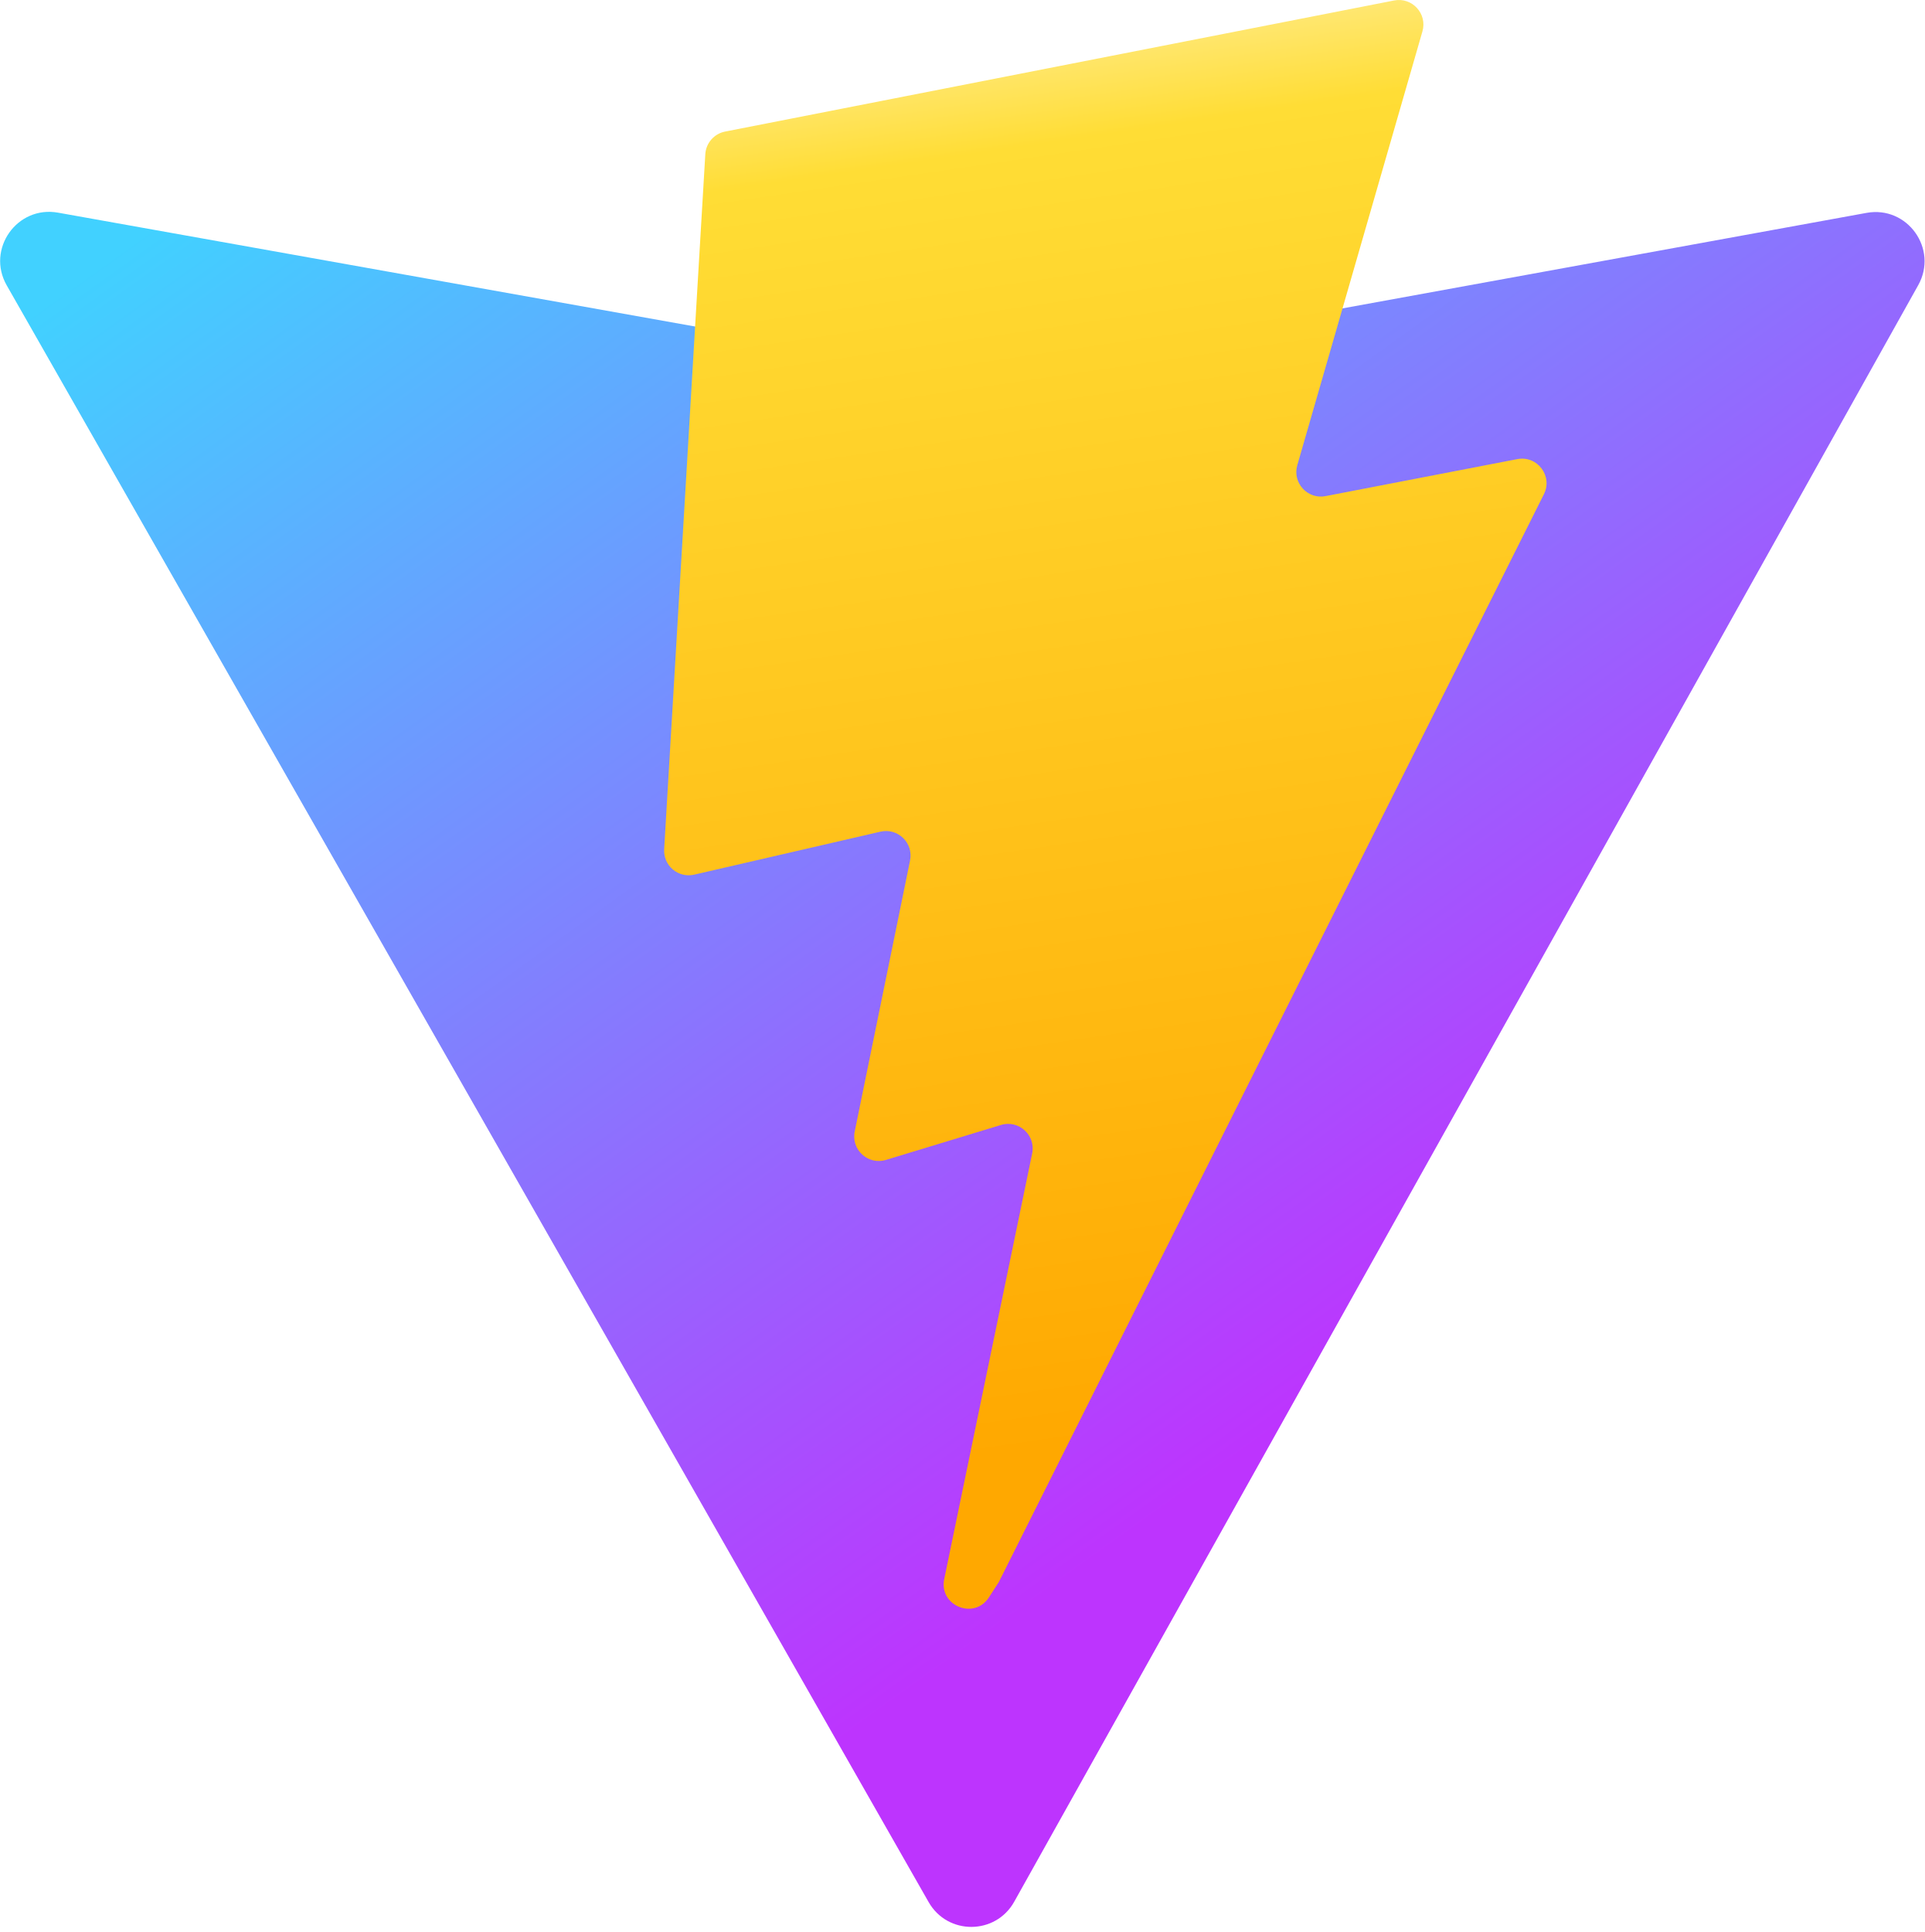
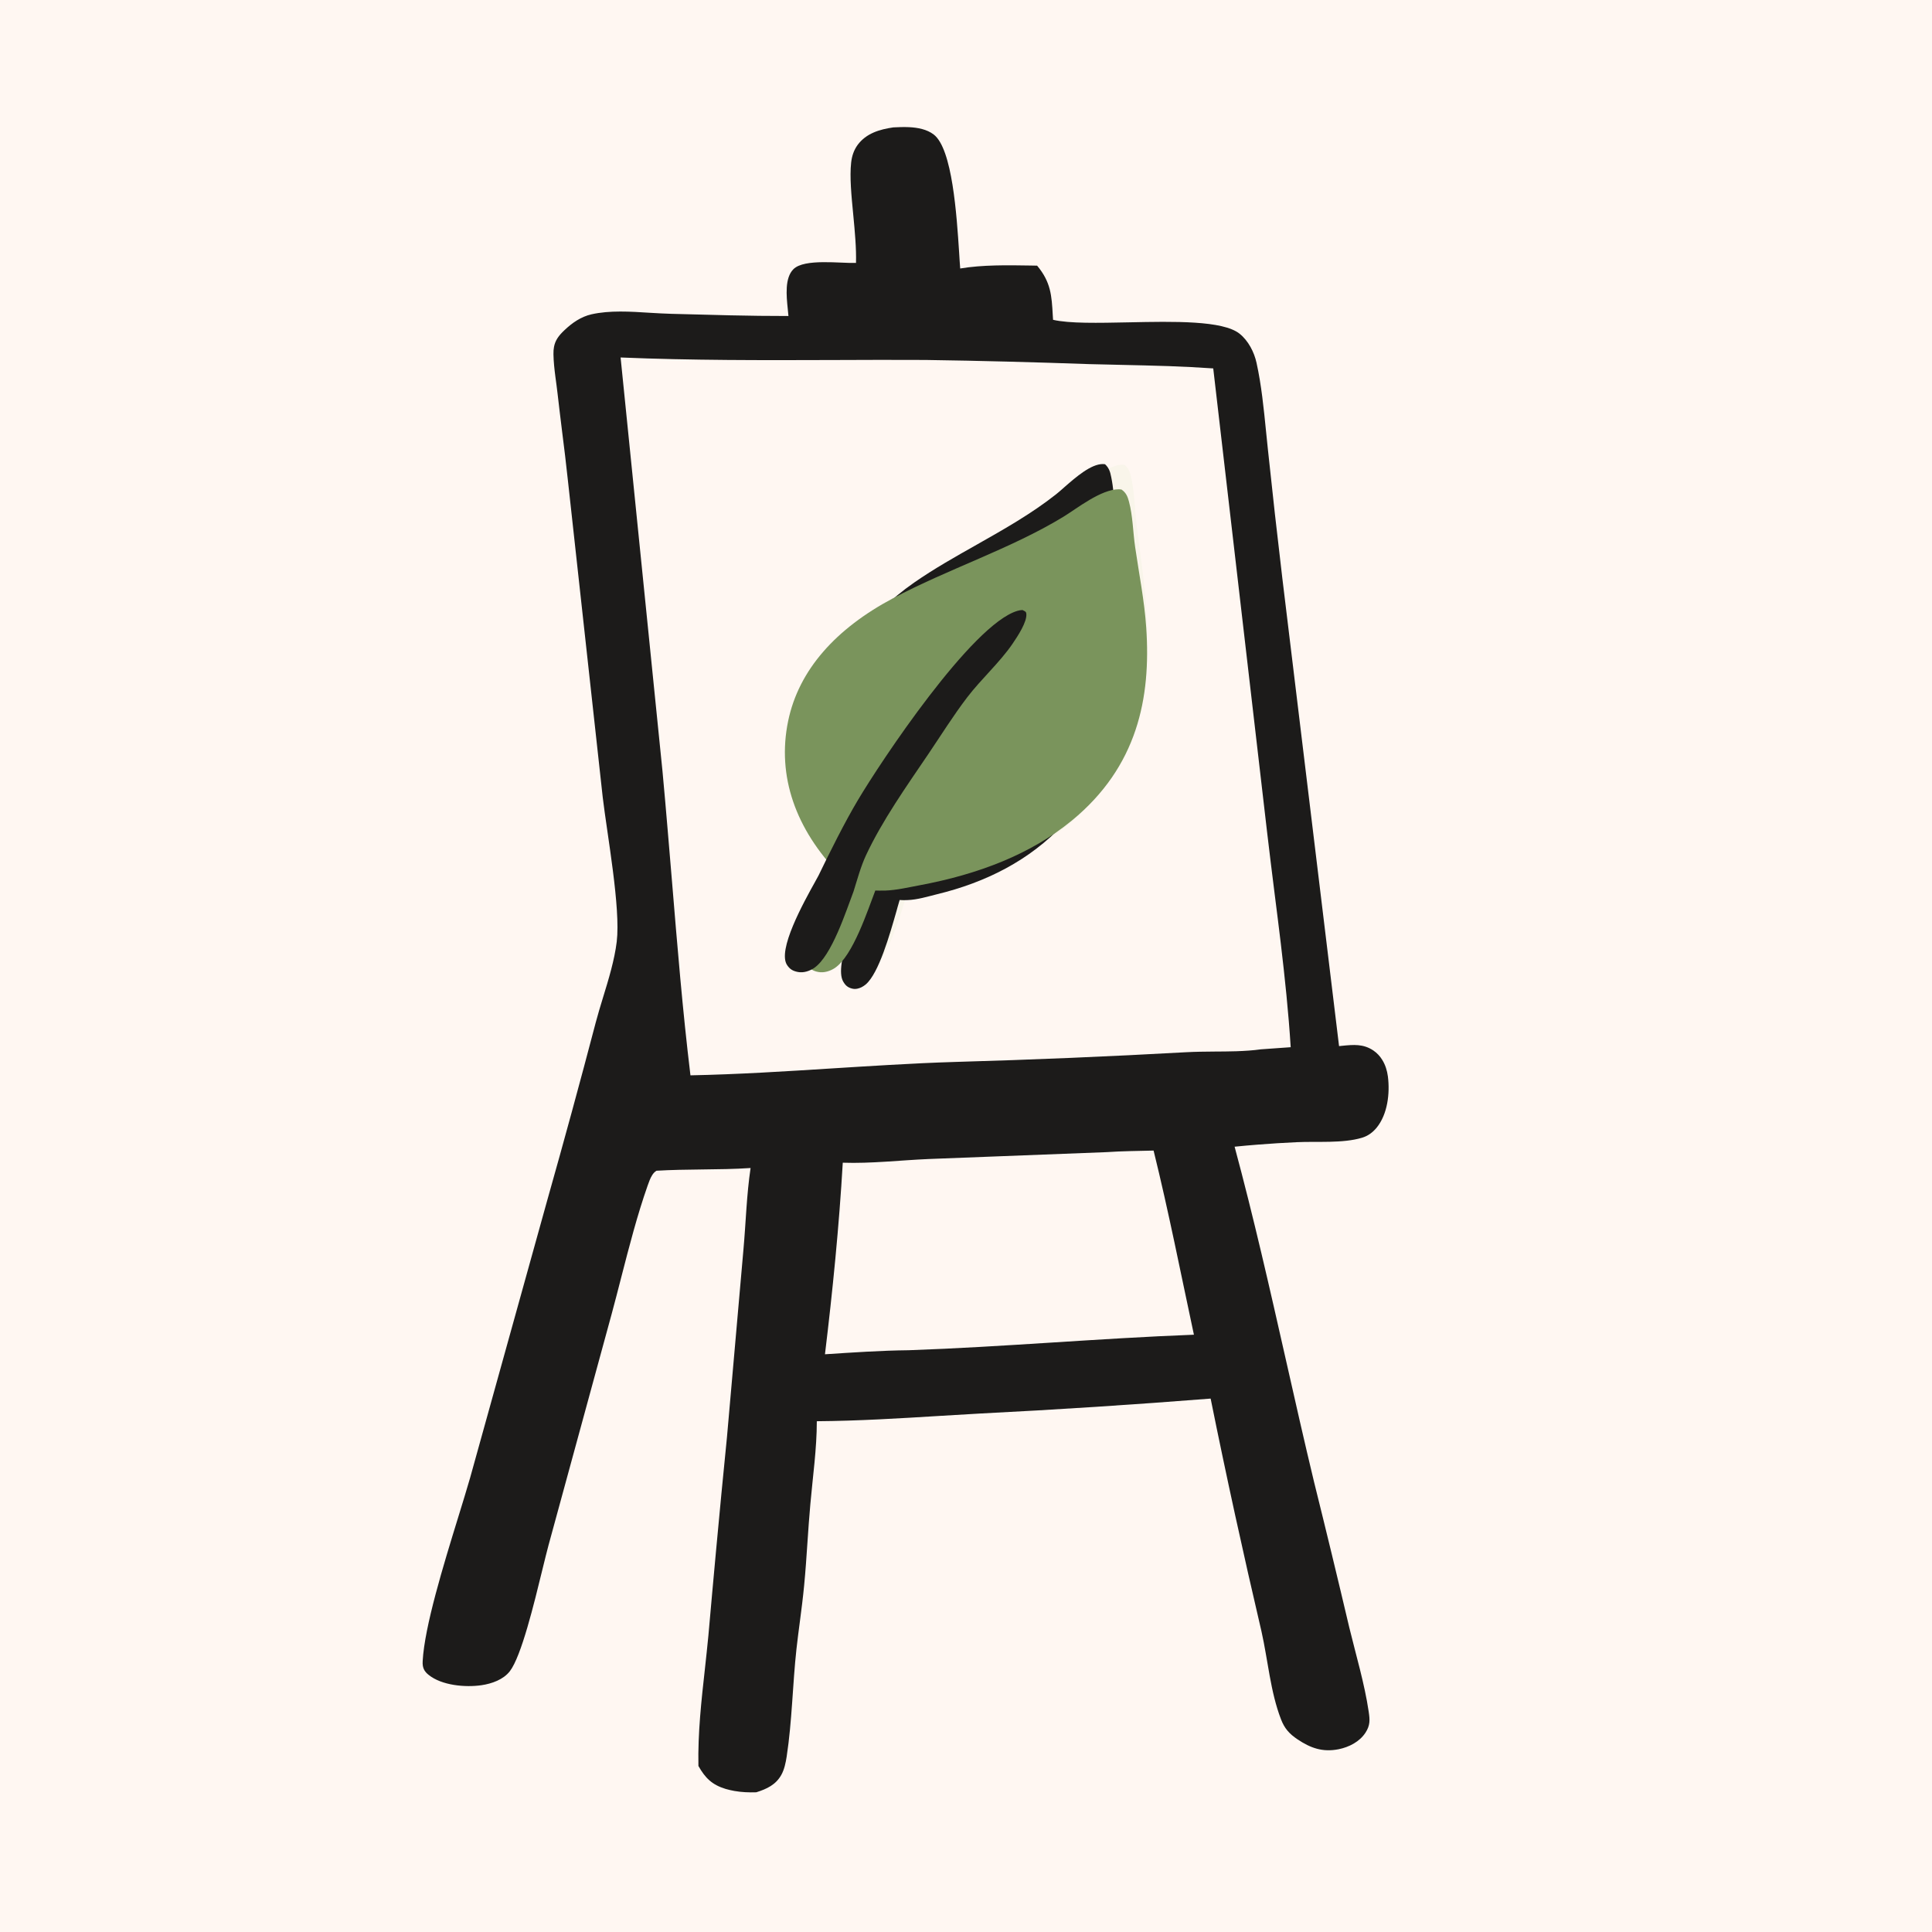
- <svg xmlns="http://www.w3.org/2000/svg" aria-hidden="true" role="img" class="iconify iconify--logos" width="31.88" height="32" preserveAspectRatio="xMidYMid meet" viewBox="0 0 256 257">
-   <defs>
-     <linearGradient id="IconifyId1813088fe1fbc01fb466" x1="-.828%" x2="57.636%" y1="7.652%" y2="78.411%">
-       <stop offset="0%" stop-color="#41D1FF" />
-       <stop offset="100%" stop-color="#BD34FE" />
-     </linearGradient>
-     <linearGradient id="IconifyId1813088fe1fbc01fb467" x1="43.376%" x2="50.316%" y1="2.242%" y2="89.03%">
-       <stop offset="0%" stop-color="#FFEA83" />
-       <stop offset="8.333%" stop-color="#FFDD35" />
-       <stop offset="100%" stop-color="#FFA800" />
-     </linearGradient>
-   </defs>
-   <path fill="url(#IconifyId1813088fe1fbc01fb466)" d="M255.153 37.938L134.897 252.976c-2.483 4.44-8.862 4.466-11.382.048L.875 37.958c-2.746-4.814 1.371-10.646 6.827-9.67l120.385 21.517a6.537 6.537 0 0 0 2.322-.004l117.867-21.483c5.438-.991 9.574 4.796 6.877 9.62Z" />
-   <path fill="url(#IconifyId1813088fe1fbc01fb467)" d="M185.432.063L96.44 17.501a3.268 3.268 0 0 0-2.634 3.014l-5.474 92.456a3.268 3.268 0 0 0 3.997 3.378l24.777-5.718c2.318-.535 4.413 1.507 3.936 3.838l-7.361 36.047c-.495 2.426 1.782 4.5 4.151 3.78l15.304-4.649c2.372-.72 4.652 1.36 4.15 3.788l-11.698 56.621c-.732 3.542 3.979 5.473 5.943 2.437l1.313-2.028l72.516-144.72c1.215-2.423-.88-5.186-3.54-4.672l-25.505 4.922c-2.396.462-4.435-1.77-3.759-4.114l16.646-57.705c.677-2.35-1.37-4.583-3.769-4.113Z" />
+ <svg xmlns="http://www.w3.org/2000/svg" width="32" height="32" viewBox="0 0 32 32" fill="none">
+   <rect width="32" height="32" fill="#FFF7F2" />
+   <path d="M11 13.189C11.037 13.581 11.072 13.974 11.108 14.366C11.084 14.101 11.061 13.837 11.036 13.572C11.024 13.444 11.012 13.318 11 13.189ZM18.694 6.105C18.685 6.105 18.677 6.105 18.669 6.104L18.674 6.105L18.694 6.105ZM14.543 14.4C13.909 13.615 13.634 12.691 13.799 11.732C13.953 10.836 14.495 10.12 15.316 9.595C15.663 9.373 16.032 9.181 16.399 8.989C16.877 8.741 17.354 8.492 17.783 8.178C17.825 8.147 17.874 8.108 17.926 8.066C18.125 7.905 18.385 7.696 18.593 7.697C18.605 7.697 18.616 7.7 18.628 7.701C18.646 7.716 18.661 7.732 18.673 7.748C18.695 7.777 18.708 7.808 18.719 7.842C18.726 7.864 18.731 7.887 18.736 7.91C18.773 8.076 18.787 8.25 18.8 8.422C18.808 8.515 18.815 8.607 18.826 8.699C18.835 8.779 18.846 8.86 18.856 8.94L18.88 9.119C18.924 9.447 18.969 9.775 18.987 10.103C19.056 11.327 18.861 12.523 17.909 13.463C17.315 14.049 16.552 14.399 15.708 14.589C15.544 14.626 15.372 14.675 15.202 14.681L15.168 14.682C15.133 14.683 15.098 14.682 15.062 14.681L15.028 14.789L15.009 14.849C14.892 15.232 14.701 15.851 14.473 16.031C14.452 16.048 14.428 16.064 14.402 16.076C14.378 16.087 14.352 16.096 14.326 16.1C14.311 16.103 14.295 16.105 14.279 16.104C14.265 16.104 14.25 16.102 14.236 16.099C14.156 16.081 14.116 16.044 14.078 15.981C13.925 15.721 14.321 14.875 14.495 14.503L14.543 14.4Z" fill="#F9F5EA" />
+   <path d="M15.053 2.106C15.202 2.113 15.352 2.142 15.464 2.227C15.775 2.462 15.846 3.57 15.886 4.179C15.893 4.286 15.898 4.379 15.904 4.447C16.273 4.385 16.686 4.392 17.067 4.398L17.178 4.4C17.407 4.674 17.419 4.899 17.437 5.218L17.442 5.297C17.712 5.36 18.189 5.349 18.693 5.339C19.444 5.323 20.255 5.307 20.531 5.527C20.677 5.644 20.773 5.832 20.812 6.009C20.893 6.375 20.932 6.767 20.97 7.148C20.98 7.253 20.991 7.357 21.002 7.459C21.076 8.164 21.155 8.869 21.239 9.573L22.179 17.327L22.227 17.322C22.417 17.303 22.58 17.287 22.748 17.4C22.809 17.442 22.857 17.494 22.893 17.553C22.945 17.635 22.975 17.731 22.988 17.83C23.023 18.108 22.984 18.457 22.799 18.681C22.735 18.757 22.659 18.814 22.561 18.844C22.239 18.941 21.819 18.902 21.48 18.918C21.267 18.928 21.052 18.941 20.839 18.958C20.709 18.968 20.579 18.98 20.449 18.993C20.764 20.162 21.032 21.344 21.299 22.526C21.451 23.199 21.603 23.873 21.764 24.542C21.964 25.346 22.159 26.152 22.349 26.959C22.46 27.417 22.601 27.885 22.67 28.351C22.69 28.487 22.696 28.576 22.617 28.698C22.52 28.848 22.345 28.938 22.171 28.973C21.905 29.025 21.706 28.953 21.491 28.809C21.354 28.717 21.275 28.628 21.217 28.476C21.041 28.021 21.001 27.495 20.894 27.021C20.594 25.74 20.312 24.454 20.052 23.165C18.782 23.265 17.512 23.348 16.24 23.412C16.02 23.424 15.799 23.438 15.578 23.451C14.896 23.493 14.21 23.535 13.529 23.54C13.529 23.997 13.462 24.458 13.422 24.913C13.403 25.124 13.388 25.336 13.374 25.547C13.358 25.785 13.342 26.023 13.319 26.261C13.3 26.459 13.275 26.656 13.249 26.854C13.229 27.006 13.209 27.159 13.192 27.312C13.127 27.904 13.12 28.503 13.03 29.093C13.014 29.195 12.992 29.306 12.941 29.398C12.85 29.561 12.701 29.631 12.526 29.686C12.406 29.69 12.283 29.685 12.164 29.664C12.115 29.655 12.066 29.644 12.018 29.63C11.792 29.561 11.68 29.448 11.568 29.25C11.557 28.705 11.617 28.167 11.677 27.628C11.696 27.45 11.716 27.271 11.733 27.092C11.774 26.622 11.817 26.153 11.86 25.684C11.918 25.056 11.978 24.429 12.041 23.802L12.314 20.694C12.334 20.47 12.347 20.245 12.363 20.02C12.379 19.794 12.399 19.569 12.432 19.346C12.164 19.364 11.894 19.367 11.625 19.37C11.374 19.373 11.123 19.376 10.873 19.391C10.844 19.409 10.821 19.434 10.803 19.463C10.769 19.515 10.748 19.58 10.727 19.637C10.555 20.126 10.423 20.64 10.292 21.148C10.238 21.357 10.185 21.566 10.129 21.771L9.086 25.591C9.06 25.688 9.026 25.824 8.988 25.98C8.846 26.563 8.635 27.433 8.445 27.68C8.338 27.819 8.147 27.887 7.977 27.912C7.708 27.952 7.315 27.917 7.098 27.74C7.065 27.714 7.044 27.689 7.028 27.662C7.004 27.619 6.997 27.573 7.001 27.51C7.032 26.942 7.343 25.929 7.589 25.131C7.664 24.887 7.733 24.663 7.786 24.479L9.062 19.888C9.34 18.905 9.609 17.92 9.868 16.933C9.903 16.801 9.944 16.665 9.986 16.528C10.081 16.219 10.178 15.901 10.215 15.598C10.282 15.037 10.056 13.823 9.983 13.205L9.406 7.956C9.377 7.681 9.343 7.405 9.308 7.129C9.283 6.925 9.258 6.722 9.235 6.519C9.225 6.427 9.211 6.333 9.199 6.24C9.183 6.116 9.169 5.991 9.167 5.867C9.166 5.822 9.169 5.782 9.176 5.746C9.196 5.639 9.251 5.561 9.349 5.469C9.475 5.349 9.623 5.245 9.797 5.206C10.097 5.138 10.441 5.16 10.769 5.181C10.89 5.188 11.008 5.195 11.121 5.198C11.766 5.215 12.413 5.235 13.059 5.234C13.056 5.2 13.052 5.161 13.048 5.119C13.025 4.898 12.996 4.603 13.142 4.458C13.323 4.278 13.925 4.364 14.178 4.355C14.185 4.113 14.159 3.834 14.133 3.562C14.102 3.242 14.071 2.929 14.098 2.69C14.11 2.585 14.142 2.486 14.206 2.399C14.347 2.209 14.567 2.143 14.796 2.11C14.876 2.106 14.964 2.102 15.053 2.106ZM19.107 19.057C18.848 19.064 18.587 19.065 18.329 19.083L15.38 19.197C14.909 19.217 14.43 19.274 13.959 19.258C13.898 20.311 13.791 21.382 13.664 22.431C14.125 22.401 14.59 22.369 15.053 22.364C16.627 22.309 18.2 22.167 19.775 22.107C19.557 21.091 19.356 20.065 19.107 19.057ZM10.973 12.774C11.004 13.103 11.032 13.433 11.06 13.762C11.084 14.035 11.106 14.309 11.129 14.582C11.218 15.659 11.306 16.737 11.436 17.811C12.224 17.795 13.012 17.745 13.801 17.695C14.114 17.676 14.428 17.655 14.741 17.638C15.101 17.617 15.462 17.6 15.822 17.589C17.098 17.553 18.373 17.499 19.647 17.428C19.8 17.42 19.957 17.418 20.113 17.417C20.233 17.416 20.354 17.416 20.474 17.412C20.612 17.407 20.751 17.399 20.886 17.38L21.378 17.345C21.342 16.768 21.281 16.193 21.213 15.618C21.181 15.35 21.147 15.081 21.113 14.813C21.069 14.464 21.026 14.114 20.985 13.765L20.095 6.102C19.849 6.085 19.604 6.073 19.359 6.064C19.091 6.055 18.822 6.049 18.553 6.043L18.347 6.038L18.043 6.031C17.139 5.999 16.234 5.975 15.329 5.962C14.822 5.959 14.316 5.961 13.809 5.963C12.633 5.967 11.458 5.97 10.279 5.921L10.973 12.774ZM18.303 7.689C18.32 7.705 18.334 7.721 18.346 7.738C18.366 7.768 18.38 7.8 18.39 7.835C18.396 7.857 18.401 7.881 18.406 7.905C18.441 8.077 18.454 8.257 18.467 8.435C18.474 8.531 18.481 8.627 18.491 8.721C18.5 8.804 18.51 8.887 18.52 8.971L18.544 9.156C18.586 9.495 18.628 9.834 18.645 10.173C18.711 11.439 18.525 12.677 17.617 13.649C17.05 14.255 16.323 14.617 15.518 14.812C15.361 14.851 15.196 14.902 15.034 14.908L15.003 14.909C14.969 14.91 14.935 14.909 14.901 14.907L14.868 15.02L14.851 15.082C14.738 15.478 14.557 16.118 14.34 16.305C14.319 16.322 14.296 16.338 14.271 16.351C14.248 16.362 14.224 16.371 14.199 16.376C14.185 16.379 14.169 16.38 14.154 16.38C14.141 16.38 14.127 16.377 14.113 16.374C14.037 16.355 13.999 16.317 13.963 16.252C13.817 15.983 14.194 15.108 14.36 14.724L14.405 14.617C13.801 13.806 13.538 12.85 13.696 11.857C13.843 10.932 14.36 10.191 15.143 9.648C15.474 9.418 15.826 9.22 16.177 9.022C16.632 8.764 17.087 8.508 17.497 8.183C17.537 8.151 17.583 8.11 17.633 8.066C17.822 7.901 18.07 7.685 18.268 7.686C18.28 7.686 18.291 7.688 18.303 7.689Z" fill="#1C1B1A" />
+   <path d="M13.904 14.482C13.18 13.736 12.865 12.857 13.054 11.943C13.23 11.092 13.849 10.41 14.788 9.911C15.702 9.424 16.739 9.091 17.609 8.562C17.839 8.422 18.234 8.103 18.534 8.104C18.548 8.105 18.561 8.107 18.575 8.108C18.655 8.162 18.678 8.23 18.699 8.307C18.764 8.55 18.765 8.81 18.801 9.057C18.865 9.501 18.955 9.948 18.985 10.394C19.065 11.558 18.841 12.697 17.753 13.591C17.074 14.149 16.201 14.482 15.236 14.662C15.049 14.697 14.852 14.744 14.658 14.751C14.645 14.751 14.632 14.751 14.62 14.751C14.579 14.752 14.538 14.751 14.498 14.75C14.375 15.066 14.129 15.834 13.825 16.035C13.753 16.082 13.651 16.118 13.553 16.099C13.463 16.082 13.416 16.047 13.373 15.987C13.198 15.74 13.651 14.934 13.85 14.58C13.871 14.542 13.889 14.509 13.904 14.482Z" fill="#7A945C" />
+   <path d="M13.557 14.502C13.745 14.113 13.99 13.62 14.212 13.248C14.586 12.618 16.097 10.341 16.851 10.118C16.895 10.106 16.896 10.107 16.936 10.104C16.973 10.125 16.995 10.126 16.999 10.165C17.014 10.301 16.854 10.54 16.77 10.664C16.558 10.974 16.251 11.247 16.02 11.55C15.788 11.854 15.586 12.179 15.375 12.491C15.009 13.031 14.613 13.591 14.345 14.163C14.255 14.356 14.2 14.567 14.137 14.766C14.017 15.078 13.777 15.838 13.48 16.036C13.41 16.082 13.31 16.118 13.215 16.099C13.126 16.082 13.08 16.048 13.039 15.988C12.867 15.744 13.31 14.948 13.504 14.599C13.525 14.561 13.543 14.528 13.557 14.502Z" fill="#1C1B1A" />
</svg>
